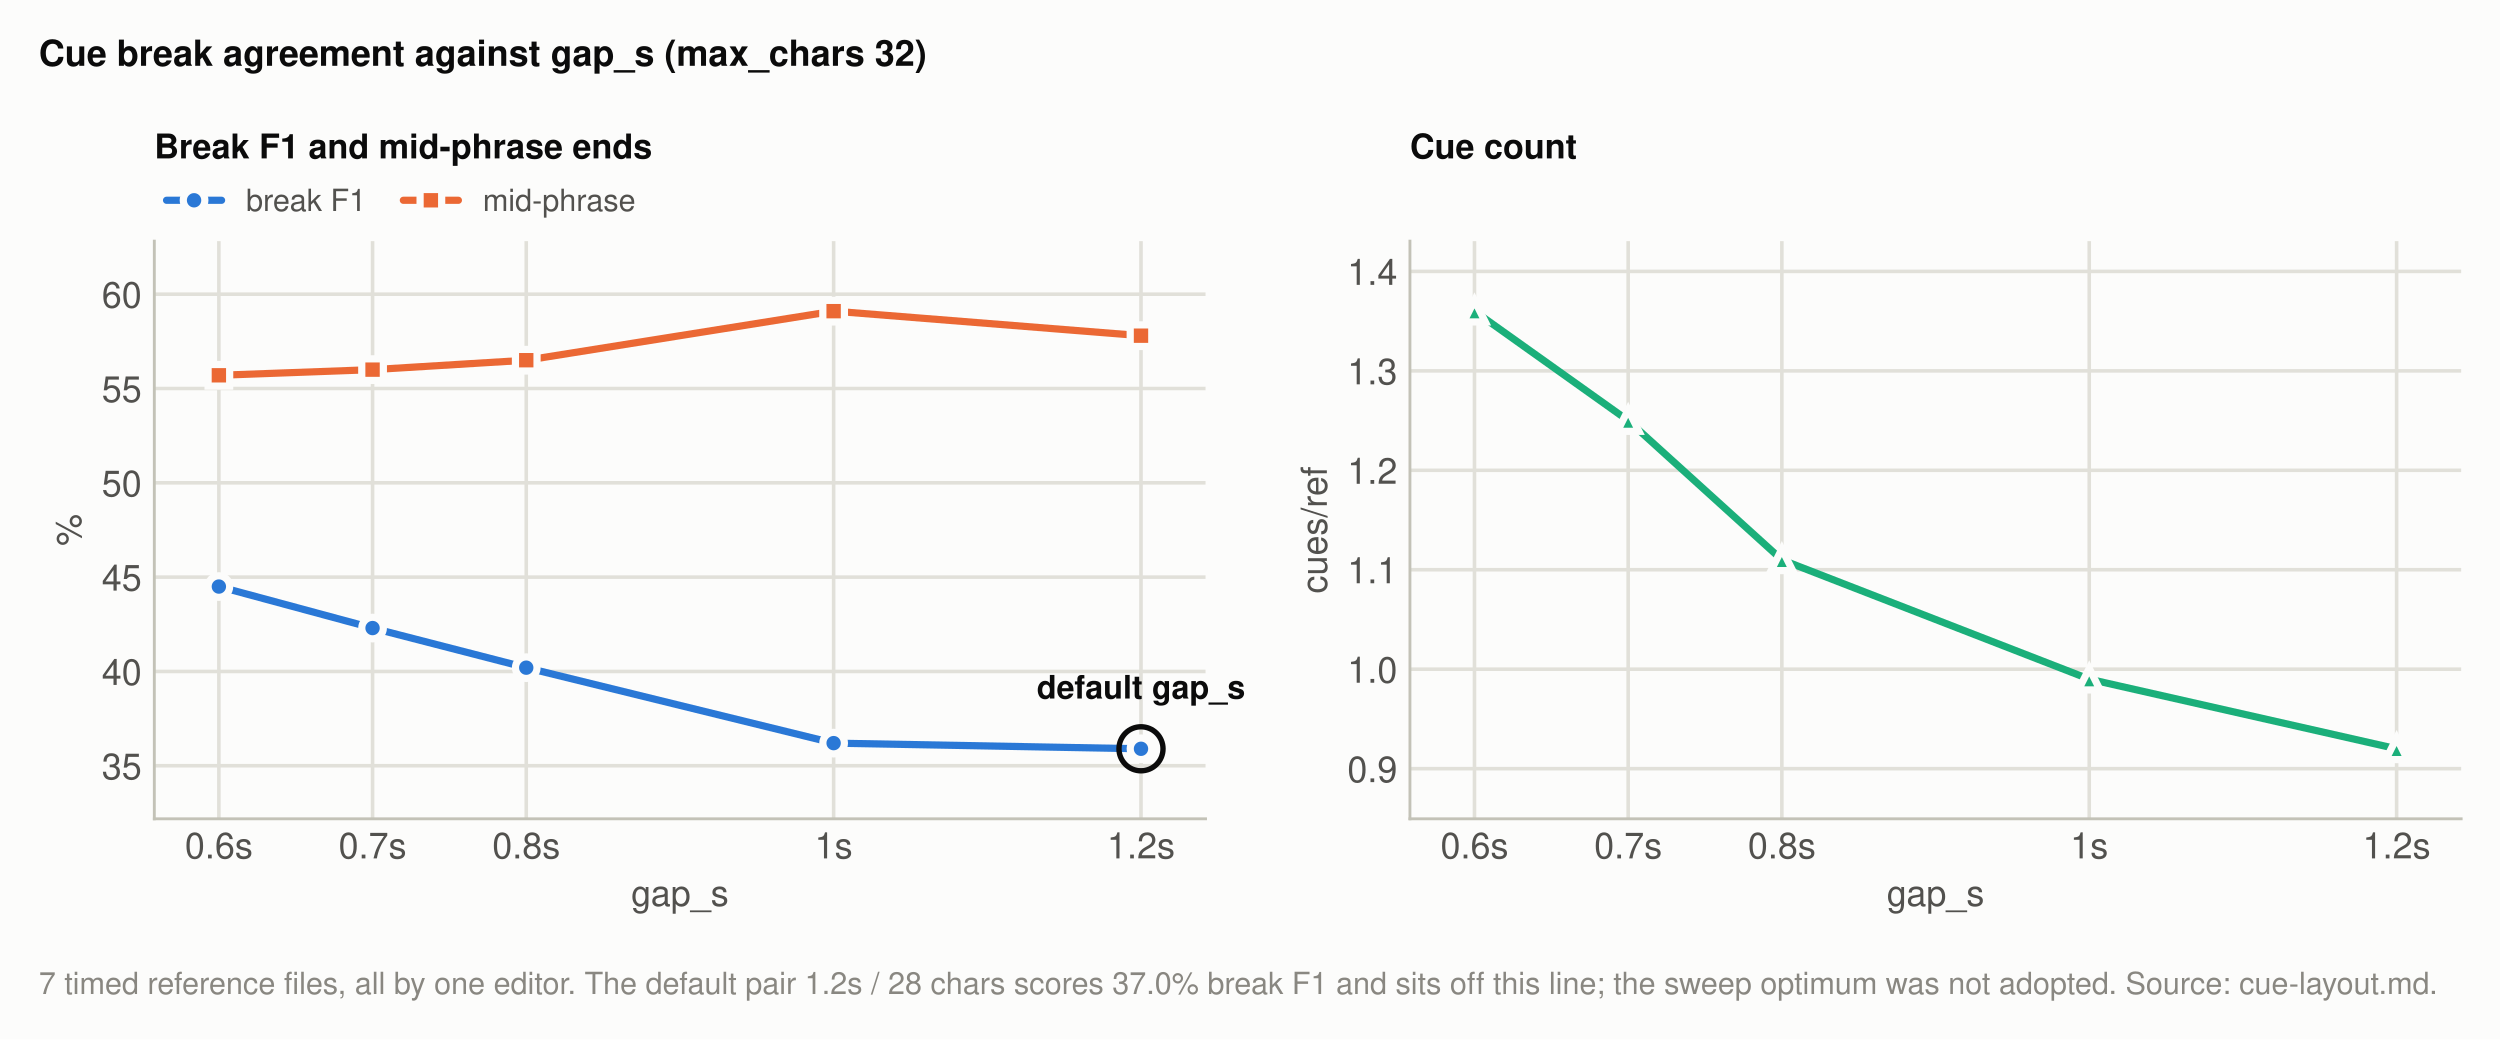
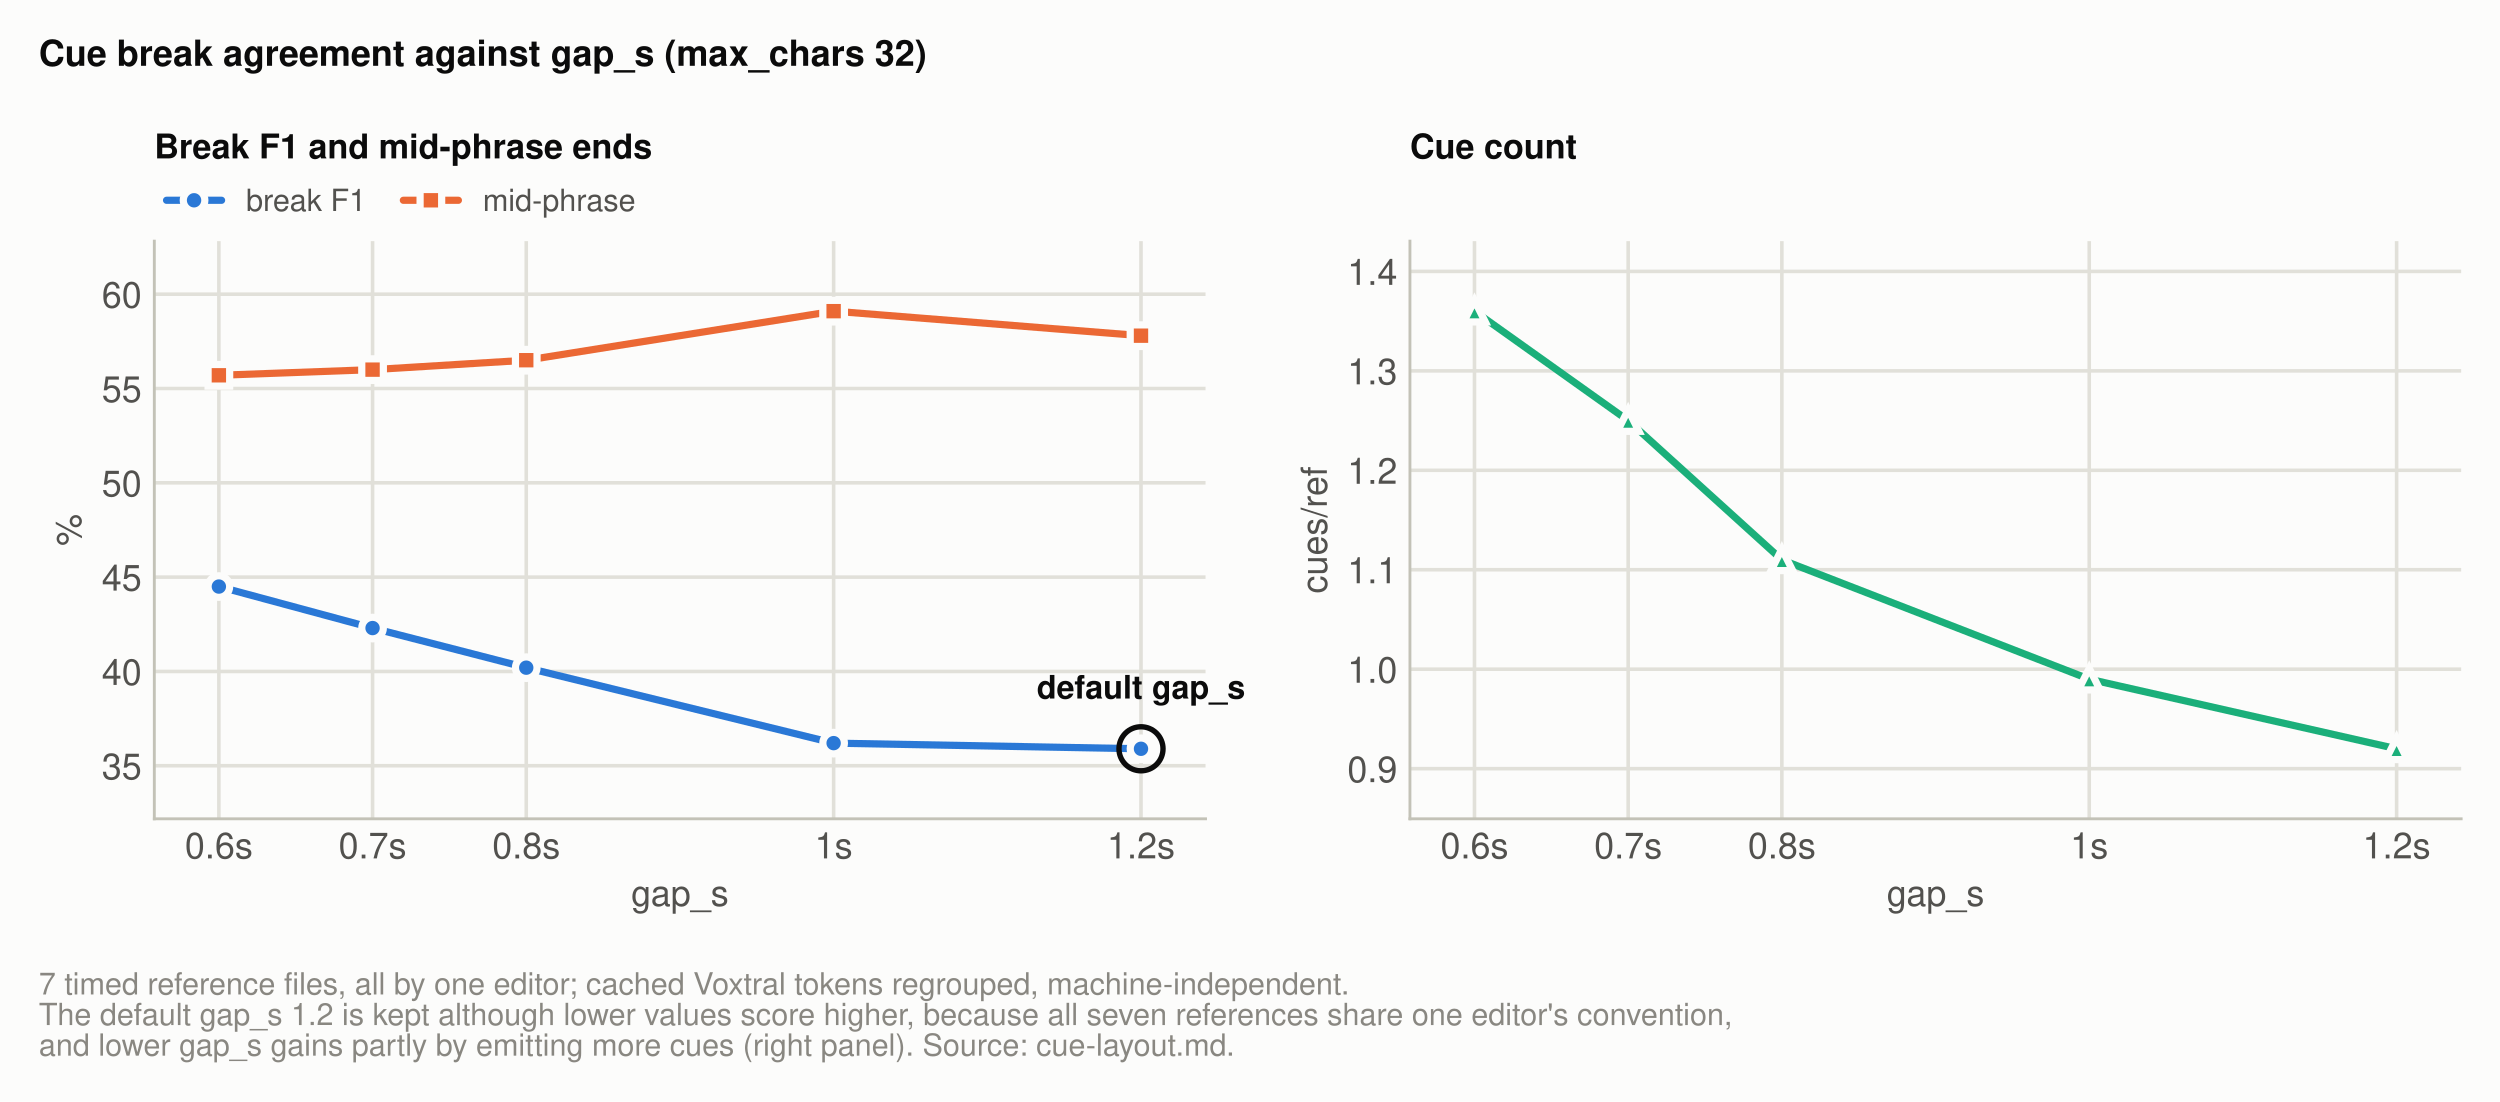
- <svg xmlns="http://www.w3.org/2000/svg" xmlns:xlink="http://www.w3.org/1999/xlink" width="695.088pt" height="288.997pt" viewBox="0 0 695.088 288.997" version="1.1">
+ <svg xmlns="http://www.w3.org/2000/svg" xmlns:xlink="http://www.w3.org/1999/xlink" width="695.088pt" height="306.326pt" viewBox="0 0 695.088 306.326" version="1.1">
  <defs>
    <style type="text/css">*{stroke-linejoin: round; stroke-linecap: butt}</style>
  </defs>
  <g id="figure_1">
    <g id="patch_1">
-       <path d="M 0 288.997  L 695.088 288.997  L 695.088 0  L 0 0  z " style="fill: #fcfcfb" />
+       <path d="M 0 306.326  L 695.088 306.326  L 695.088 0  L 0 0  z " style="fill: #fcfcfb" />
    </g>
    <g id="axes_1">
      <g id="patch_2">
        <path d="M 42.907 227.657  L 335.184 227.657  L 335.184 67.046  L 42.907 67.046  z " style="fill: #fcfcfb" />
      </g>
      <g id="matplotlib.axis_1">
        <g id="xtick_1">
          <g id="line2d_1">
-             <path d="M 60.854 227.657  L 60.854 67.046  " clip-path="url(#p3f331a95fb)" style="fill: none; stroke: #e1e0d9; stroke-linecap: round" />
+             <path d="M 60.854 227.657  L 60.854 67.046  " clip-path="url(#p94c5bcc5ed)" style="fill: none; stroke: #e1e0d9; stroke-linecap: round" />
          </g>
          <g id="line2d_2" />
          <g id="text_1">
            <text style="font-size: 10px; font-family: 'Helvetica', 'Arial', 'DejaVu Sans'; text-anchor: middle; fill: #52514e" x="60.854" y="238.657" transform="rotate(-0 60.85401 238.6568)">0.6s</text>
          </g>
        </g>
        <g id="xtick_2">
          <g id="line2d_3">
-             <path d="M 103.584 227.657  L 103.584 67.046  " clip-path="url(#p3f331a95fb)" style="fill: none; stroke: #e1e0d9; stroke-linecap: round" />
+             <path d="M 103.584 227.657  L 103.584 67.046  " clip-path="url(#p94c5bcc5ed)" style="fill: none; stroke: #e1e0d9; stroke-linecap: round" />
          </g>
          <g id="line2d_4" />
          <g id="text_2">
            <text style="font-size: 10px; font-family: 'Helvetica', 'Arial', 'DejaVu Sans'; text-anchor: middle; fill: #52514e" x="103.584" y="238.657" transform="rotate(-0 103.5845 238.6568)">0.7s</text>
          </g>
        </g>
        <g id="xtick_3">
          <g id="line2d_5">
-             <path d="M 146.315 227.657  L 146.315 67.046  " clip-path="url(#p3f331a95fb)" style="fill: none; stroke: #e1e0d9; stroke-linecap: round" />
+             <path d="M 146.315 227.657  L 146.315 67.046  " clip-path="url(#p94c5bcc5ed)" style="fill: none; stroke: #e1e0d9; stroke-linecap: round" />
          </g>
          <g id="line2d_6" />
          <g id="text_3">
            <text style="font-size: 10px; font-family: 'Helvetica', 'Arial', 'DejaVu Sans'; text-anchor: middle; fill: #52514e" x="146.315" y="238.657" transform="rotate(-0 146.3149 238.6568)">0.8s</text>
          </g>
        </g>
        <g id="xtick_4">
          <g id="line2d_7">
-             <path d="M 231.776 227.657  L 231.776 67.046  " clip-path="url(#p3f331a95fb)" style="fill: none; stroke: #e1e0d9; stroke-linecap: round" />
+             <path d="M 231.776 227.657  L 231.776 67.046  " clip-path="url(#p94c5bcc5ed)" style="fill: none; stroke: #e1e0d9; stroke-linecap: round" />
          </g>
          <g id="line2d_8" />
          <g id="text_4">
            <text style="font-size: 10px; font-family: 'Helvetica', 'Arial', 'DejaVu Sans'; text-anchor: middle; fill: #52514e" x="231.776" y="238.657" transform="rotate(-0 231.7759 238.6568)">1s</text>
          </g>
        </g>
        <g id="xtick_5">
          <g id="line2d_9">
-             <path d="M 317.237 227.657  L 317.237 67.046  " clip-path="url(#p3f331a95fb)" style="fill: none; stroke: #e1e0d9; stroke-linecap: round" />
+             <path d="M 317.237 227.657  L 317.237 67.046  " clip-path="url(#p94c5bcc5ed)" style="fill: none; stroke: #e1e0d9; stroke-linecap: round" />
          </g>
          <g id="line2d_10" />
          <g id="text_5">
            <text style="font-size: 10px; font-family: 'Helvetica', 'Arial', 'DejaVu Sans'; text-anchor: middle; fill: #52514e" x="317.237" y="238.657" transform="rotate(-0 317.2368 238.6568)">1.2s</text>
          </g>
        </g>
        <g id="text_6">
          <text style="font-size: 10px; font-family: 'Helvetica', 'Arial', 'DejaVu Sans'; text-anchor: middle; fill: #52514e" x="189.045" y="251.856" transform="rotate(-0 189.0454 251.856)">gap_s</text>
        </g>
      </g>
      <g id="matplotlib.axis_2">
        <g id="ytick_1">
          <g id="line2d_11">
-             <path d="M 42.907 212.909  L 335.184 212.909  " clip-path="url(#p3f331a95fb)" style="fill: none; stroke: #e1e0d9; stroke-linecap: round" />
+             <path d="M 42.907 212.909  L 335.184 212.909  " clip-path="url(#p94c5bcc5ed)" style="fill: none; stroke: #e1e0d9; stroke-linecap: round" />
          </g>
          <g id="line2d_12" />
          <g id="text_7">
            <text style="font-size: 10px; font-family: 'Helvetica', 'Arial', 'DejaVu Sans'; text-anchor: end; fill: #52514e" x="39.407" y="216.659" transform="rotate(-0 39.40722 216.659)">35</text>
          </g>
        </g>
        <g id="ytick_2">
          <g id="line2d_13">
-             <path d="M 42.907 186.686  L 335.184 186.686  " clip-path="url(#p3f331a95fb)" style="fill: none; stroke: #e1e0d9; stroke-linecap: round" />
+             <path d="M 42.907 186.686  L 335.184 186.686  " clip-path="url(#p94c5bcc5ed)" style="fill: none; stroke: #e1e0d9; stroke-linecap: round" />
          </g>
          <g id="line2d_14" />
          <g id="text_8">
            <text style="font-size: 10px; font-family: 'Helvetica', 'Arial', 'DejaVu Sans'; text-anchor: end; fill: #52514e" x="39.407" y="190.436" transform="rotate(-0 39.40722 190.4359)">40</text>
          </g>
        </g>
        <g id="ytick_3">
          <g id="line2d_15">
-             <path d="M 42.907 160.463  L 335.184 160.463  " clip-path="url(#p3f331a95fb)" style="fill: none; stroke: #e1e0d9; stroke-linecap: round" />
+             <path d="M 42.907 160.463  L 335.184 160.463  " clip-path="url(#p94c5bcc5ed)" style="fill: none; stroke: #e1e0d9; stroke-linecap: round" />
          </g>
          <g id="line2d_16" />
          <g id="text_9">
            <text style="font-size: 10px; font-family: 'Helvetica', 'Arial', 'DejaVu Sans'; text-anchor: end; fill: #52514e" x="39.407" y="164.213" transform="rotate(-0 39.40722 164.2129)">45</text>
          </g>
        </g>
        <g id="ytick_4">
          <g id="line2d_17">
-             <path d="M 42.907 134.24  L 335.184 134.24  " clip-path="url(#p3f331a95fb)" style="fill: none; stroke: #e1e0d9; stroke-linecap: round" />
+             <path d="M 42.907 134.24  L 335.184 134.24  " clip-path="url(#p94c5bcc5ed)" style="fill: none; stroke: #e1e0d9; stroke-linecap: round" />
          </g>
          <g id="line2d_18" />
          <g id="text_10">
            <text style="font-size: 10px; font-family: 'Helvetica', 'Arial', 'DejaVu Sans'; text-anchor: end; fill: #52514e" x="39.407" y="137.99" transform="rotate(-0 39.40722 137.9899)">50</text>
          </g>
        </g>
        <g id="ytick_5">
          <g id="line2d_19">
-             <path d="M 42.907 108.017  L 335.184 108.017  " clip-path="url(#p3f331a95fb)" style="fill: none; stroke: #e1e0d9; stroke-linecap: round" />
+             <path d="M 42.907 108.017  L 335.184 108.017  " clip-path="url(#p94c5bcc5ed)" style="fill: none; stroke: #e1e0d9; stroke-linecap: round" />
          </g>
          <g id="line2d_20" />
          <g id="text_11">
            <text style="font-size: 10px; font-family: 'Helvetica', 'Arial', 'DejaVu Sans'; text-anchor: end; fill: #52514e" x="39.407" y="111.767" transform="rotate(-0 39.40722 111.7669)">55</text>
          </g>
        </g>
        <g id="ytick_6">
          <g id="line2d_21">
-             <path d="M 42.907 81.794  L 335.184 81.794  " clip-path="url(#p3f331a95fb)" style="fill: none; stroke: #e1e0d9; stroke-linecap: round" />
+             <path d="M 42.907 81.794  L 335.184 81.794  " clip-path="url(#p94c5bcc5ed)" style="fill: none; stroke: #e1e0d9; stroke-linecap: round" />
          </g>
          <g id="line2d_22" />
          <g id="text_12">
            <text style="font-size: 10px; font-family: 'Helvetica', 'Arial', 'DejaVu Sans'; text-anchor: end; fill: #52514e" x="39.407" y="85.544" transform="rotate(-0 39.40722 85.54383)">60</text>
          </g>
        </g>
        <g id="text_13">
          <text style="font-size: 10px; font-family: 'Helvetica', 'Arial', 'DejaVu Sans'; text-anchor: middle; fill: #52514e" x="22.586" y="147.351" transform="rotate(-90 22.58612 147.3514)">%</text>
        </g>
      </g>
      <g id="patch_3">
        <path d="M 42.907 227.657  L 42.907 67.046  " style="fill: none; stroke: #c3c2b7; stroke-width: 0.8; stroke-linejoin: miter; stroke-linecap: square" />
      </g>
      <g id="patch_4">
        <path d="M 42.907 227.657  L 335.184 227.657  " style="fill: none; stroke: #c3c2b7; stroke-width: 0.8; stroke-linejoin: miter; stroke-linecap: square" />
      </g>
      <g id="line2d_23">
-         <path d="M 60.854 163.085  L 103.584 174.623  L 146.315 185.637  L 231.776 206.615  L 317.237 208.189  " clip-path="url(#p3f331a95fb)" style="fill: none; stroke: #2a78d6; stroke-width: 2; stroke-linecap: round" />
+         <path d="M 60.854 163.085  L 103.584 174.623  L 146.315 185.637  L 231.776 206.615  L 317.237 208.189  " clip-path="url(#p94c5bcc5ed)" style="fill: none; stroke: #2a78d6; stroke-width: 2; stroke-linecap: round" />
        <defs>
          <path id="m18ba76b1aa" d="M 0 3  C 0.796 3 1.559 2.684 2.121 2.121  C 2.684 1.559 3 0.796 3 0  C 3 -0.796 2.684 -1.559 2.121 -2.121  C 1.559 -2.684 0.796 -3 0 -3  C -0.796 -3 -1.559 -2.684 -2.121 -2.121  C -2.684 -1.559 -3 -0.796 -3 0  C -3 0.796 -2.684 1.559 -2.121 2.121  C -1.559 2.684 -0.796 3 0 3  z " style="stroke: #fcfcfb; stroke-width: 2" />
        </defs>
-         <g clip-path="url(#p3f331a95fb)">
+         <g clip-path="url(#p94c5bcc5ed)">
          <use xlink:href="#m18ba76b1aa" x="60.854" y="163.085" style="fill: #2a78d6; stroke: #fcfcfb; stroke-width: 2" />
          <use xlink:href="#m18ba76b1aa" x="103.584" y="174.623" style="fill: #2a78d6; stroke: #fcfcfb; stroke-width: 2" />
          <use xlink:href="#m18ba76b1aa" x="146.315" y="185.637" style="fill: #2a78d6; stroke: #fcfcfb; stroke-width: 2" />
          <use xlink:href="#m18ba76b1aa" x="231.776" y="206.615" style="fill: #2a78d6; stroke: #fcfcfb; stroke-width: 2" />
          <use xlink:href="#m18ba76b1aa" x="317.237" y="208.189" style="fill: #2a78d6; stroke: #fcfcfb; stroke-width: 2" />
        </g>
      </g>
      <g id="line2d_24">
-         <path d="M 60.854 104.346  L 103.584 102.772  L 146.315 100.15  L 231.776 86.514  L 317.237 93.332  " clip-path="url(#p3f331a95fb)" style="fill: none; stroke: #eb6834; stroke-width: 2; stroke-linecap: round" />
+         <path d="M 60.854 104.346  L 103.584 102.772  L 146.315 100.15  L 231.776 86.514  L 317.237 93.332  " clip-path="url(#p94c5bcc5ed)" style="fill: none; stroke: #eb6834; stroke-width: 2; stroke-linecap: round" />
        <defs>
          <path id="mdab91e5291" d="M -3 3  L 3 3  L 3 -3  L -3 -3  z " style="stroke: #fcfcfb; stroke-width: 2; stroke-linejoin: miter" />
        </defs>
-         <g clip-path="url(#p3f331a95fb)">
+         <g clip-path="url(#p94c5bcc5ed)">
          <use xlink:href="#mdab91e5291" x="60.854" y="104.346" style="fill: #eb6834; stroke: #fcfcfb; stroke-width: 2; stroke-linejoin: miter" />
          <use xlink:href="#mdab91e5291" x="103.584" y="102.772" style="fill: #eb6834; stroke: #fcfcfb; stroke-width: 2; stroke-linejoin: miter" />
          <use xlink:href="#mdab91e5291" x="146.315" y="100.15" style="fill: #eb6834; stroke: #fcfcfb; stroke-width: 2; stroke-linejoin: miter" />
          <use xlink:href="#mdab91e5291" x="231.776" y="86.514" style="fill: #eb6834; stroke: #fcfcfb; stroke-width: 2; stroke-linejoin: miter" />
          <use xlink:href="#mdab91e5291" x="317.237" y="93.332" style="fill: #eb6834; stroke: #fcfcfb; stroke-width: 2; stroke-linejoin: miter" />
        </g>
      </g>
      <g id="text_14">
        <text style="font-weight: 700; font-size: 9px; font-family: 'Helvetica', 'Arial', 'DejaVu Sans'; text-anchor: middle; fill: #0b0b0b" x="317.237" y="194.228" transform="rotate(-0 317.2368 194.2285)">default gap_s</text>
      </g>
      <g id="text_15">
        <text style="font-weight: 700; font-size: 9.5px; font-family: 'Helvetica', 'Arial', 'DejaVu Sans'; text-anchor: start; fill: #0b0b0b" x="42.907" y="44.046" transform="rotate(-0 42.90722 44.046)">Break F1 and mid-phrase ends</text>
      </g>
      <g id="PathCollection_1">
-         <path d="M 317.237 214.313  C 318.861 214.313 320.419 213.667 321.567 212.519  C 322.715 211.371 323.361 209.813 323.361 208.189  C 323.361 206.565 322.715 205.007 321.567 203.859  C 320.419 202.71 318.861 202.065 317.237 202.065  C 315.613 202.065 314.055 202.71 312.907 203.859  C 311.758 205.007 311.113 206.565 311.113 208.189  C 311.113 209.813 311.758 211.371 312.907 212.519  C 314.055 213.667 315.613 214.313 317.237 214.313  L 317.237 214.313  z " clip-path="url(#p3f331a95fb)" style="fill: none; stroke: #0b0b0b; stroke-width: 1.5" />
+         <path d="M 317.237 214.313  C 318.861 214.313 320.419 213.667 321.567 212.519  C 322.715 211.371 323.361 209.813 323.361 208.189  C 323.361 206.565 322.715 205.007 321.567 203.859  C 320.419 202.71 318.861 202.065 317.237 202.065  C 315.613 202.065 314.055 202.71 312.907 203.859  C 311.758 205.007 311.113 206.565 311.113 208.189  C 311.113 209.813 311.758 211.371 312.907 212.519  C 314.055 213.667 315.613 214.313 317.237 214.313  L 317.237 214.313  z " clip-path="url(#p94c5bcc5ed)" style="fill: none; stroke: #0b0b0b; stroke-width: 1.5" />
      </g>
      <g id="legend_1">
        <g id="line2d_25">
          <path d="M 46.307 55.687  L 53.957 55.687  L 61.607 55.687  " style="fill: none; stroke: #2a78d6; stroke-width: 2; stroke-linecap: round" />
          <g>
            <use xlink:href="#m18ba76b1aa" x="53.957" y="55.687" style="fill: #2a78d6; stroke: #fcfcfb; stroke-width: 2" />
          </g>
        </g>
        <g id="text_16">
          <text style="font-size: 8.5px; font-family: 'Helvetica', 'Arial', 'DejaVu Sans'; text-anchor: start; fill: #52514e" x="68.407" y="58.662" transform="rotate(-0 68.40722 58.66207)">break F1</text>
        </g>
        <g id="line2d_26">
          <path d="M 112.148 55.687  L 119.798 55.687  L 127.448 55.687  " style="fill: none; stroke: #eb6834; stroke-width: 2; stroke-linecap: round" />
          <g>
            <use xlink:href="#mdab91e5291" x="119.798" y="55.687" style="fill: #eb6834; stroke: #fcfcfb; stroke-width: 2; stroke-linejoin: miter" />
          </g>
        </g>
        <g id="text_17">
          <text style="font-size: 8.5px; font-family: 'Helvetica', 'Arial', 'DejaVu Sans'; text-anchor: start; fill: #52514e" x="134.248" y="58.662" transform="rotate(-0 134.2477 58.66207)">mid-phrase</text>
        </g>
      </g>
    </g>
    <g id="axes_2">
      <g id="patch_5">
        <path d="M 392.012 227.657  L 684.288 227.657  L 684.288 67.046  L 392.012 67.046  z " style="fill: #fcfcfb" />
      </g>
      <g id="matplotlib.axis_3">
        <g id="xtick_6">
          <g id="line2d_27">
-             <path d="M 409.958 227.657  L 409.958 67.046  " clip-path="url(#p97cb1e7ffc)" style="fill: none; stroke: #e1e0d9; stroke-linecap: round" />
+             <path d="M 409.958 227.657  L 409.958 67.046  " clip-path="url(#p8ada5846ef)" style="fill: none; stroke: #e1e0d9; stroke-linecap: round" />
          </g>
          <g id="line2d_28" />
          <g id="text_18">
            <text style="font-size: 10px; font-family: 'Helvetica', 'Arial', 'DejaVu Sans'; text-anchor: middle; fill: #52514e" x="409.958" y="238.657" transform="rotate(-0 409.9584 238.6568)">0.6s</text>
          </g>
        </g>
        <g id="xtick_7">
          <g id="line2d_29">
-             <path d="M 452.689 227.657  L 452.689 67.046  " clip-path="url(#p97cb1e7ffc)" style="fill: none; stroke: #e1e0d9; stroke-linecap: round" />
+             <path d="M 452.689 227.657  L 452.689 67.046  " clip-path="url(#p8ada5846ef)" style="fill: none; stroke: #e1e0d9; stroke-linecap: round" />
          </g>
          <g id="line2d_30" />
          <g id="text_19">
            <text style="font-size: 10px; font-family: 'Helvetica', 'Arial', 'DejaVu Sans'; text-anchor: middle; fill: #52514e" x="452.689" y="238.657" transform="rotate(-0 452.6889 238.6568)">0.7s</text>
          </g>
        </g>
        <g id="xtick_8">
          <g id="line2d_31">
-             <path d="M 495.419 227.657  L 495.419 67.046  " clip-path="url(#p97cb1e7ffc)" style="fill: none; stroke: #e1e0d9; stroke-linecap: round" />
+             <path d="M 495.419 227.657  L 495.419 67.046  " clip-path="url(#p8ada5846ef)" style="fill: none; stroke: #e1e0d9; stroke-linecap: round" />
          </g>
          <g id="line2d_32" />
          <g id="text_20">
            <text style="font-size: 10px; font-family: 'Helvetica', 'Arial', 'DejaVu Sans'; text-anchor: middle; fill: #52514e" x="495.419" y="238.657" transform="rotate(-0 495.4193 238.6568)">0.8s</text>
          </g>
        </g>
        <g id="xtick_9">
          <g id="line2d_33">
-             <path d="M 580.88 227.657  L 580.88 67.046  " clip-path="url(#p97cb1e7ffc)" style="fill: none; stroke: #e1e0d9; stroke-linecap: round" />
+             <path d="M 580.88 227.657  L 580.88 67.046  " clip-path="url(#p8ada5846ef)" style="fill: none; stroke: #e1e0d9; stroke-linecap: round" />
          </g>
          <g id="line2d_34" />
          <g id="text_21">
            <text style="font-size: 10px; font-family: 'Helvetica', 'Arial', 'DejaVu Sans'; text-anchor: middle; fill: #52514e" x="580.88" y="238.657" transform="rotate(-0 580.8803 238.6568)">1s</text>
          </g>
        </g>
        <g id="xtick_10">
          <g id="line2d_35">
-             <path d="M 666.341 227.657  L 666.341 67.046  " clip-path="url(#p97cb1e7ffc)" style="fill: none; stroke: #e1e0d9; stroke-linecap: round" />
+             <path d="M 666.341 227.657  L 666.341 67.046  " clip-path="url(#p8ada5846ef)" style="fill: none; stroke: #e1e0d9; stroke-linecap: round" />
          </g>
          <g id="line2d_36" />
          <g id="text_22">
            <text style="font-size: 10px; font-family: 'Helvetica', 'Arial', 'DejaVu Sans'; text-anchor: middle; fill: #52514e" x="666.341" y="238.657" transform="rotate(-0 666.3412 238.6568)">1.2s</text>
          </g>
        </g>
        <g id="text_23">
          <text style="font-size: 10px; font-family: 'Helvetica', 'Arial', 'DejaVu Sans'; text-anchor: middle; fill: #52514e" x="538.15" y="251.856" transform="rotate(-0 538.1498 251.856)">gap_s</text>
        </g>
      </g>
      <g id="matplotlib.axis_4">
        <g id="ytick_7">
          <g id="line2d_37">
-             <path d="M 392.012 213.719  L 684.288 213.719  " clip-path="url(#p97cb1e7ffc)" style="fill: none; stroke: #e1e0d9; stroke-linecap: round" />
+             <path d="M 392.012 213.719  L 684.288 213.719  " clip-path="url(#p8ada5846ef)" style="fill: none; stroke: #e1e0d9; stroke-linecap: round" />
          </g>
          <g id="line2d_38" />
          <g id="text_24">
            <text style="font-size: 10px; font-family: 'Helvetica', 'Arial', 'DejaVu Sans'; text-anchor: end; fill: #52514e" x="388.512" y="217.469" transform="rotate(-0 388.5116 217.4695)">0.9</text>
          </g>
        </g>
        <g id="ytick_8">
          <g id="line2d_39">
-             <path d="M 392.012 186.066  L 684.288 186.066  " clip-path="url(#p97cb1e7ffc)" style="fill: none; stroke: #e1e0d9; stroke-linecap: round" />
+             <path d="M 392.012 186.066  L 684.288 186.066  " clip-path="url(#p8ada5846ef)" style="fill: none; stroke: #e1e0d9; stroke-linecap: round" />
          </g>
          <g id="line2d_40" />
          <g id="text_25">
            <text style="font-size: 10px; font-family: 'Helvetica', 'Arial', 'DejaVu Sans'; text-anchor: end; fill: #52514e" x="388.512" y="189.816" transform="rotate(-0 388.5116 189.8161)">1.0</text>
          </g>
        </g>
        <g id="ytick_9">
          <g id="line2d_41">
-             <path d="M 392.012 158.413  L 684.288 158.413  " clip-path="url(#p97cb1e7ffc)" style="fill: none; stroke: #e1e0d9; stroke-linecap: round" />
+             <path d="M 392.012 158.413  L 684.288 158.413  " clip-path="url(#p8ada5846ef)" style="fill: none; stroke: #e1e0d9; stroke-linecap: round" />
          </g>
          <g id="line2d_42" />
          <g id="text_26">
            <text style="font-size: 10px; font-family: 'Helvetica', 'Arial', 'DejaVu Sans'; text-anchor: end; fill: #52514e" x="388.512" y="162.163" transform="rotate(-0 388.5116 162.1627)">1.1</text>
          </g>
        </g>
        <g id="ytick_10">
          <g id="line2d_43">
-             <path d="M 392.012 130.759  L 684.288 130.759  " clip-path="url(#p97cb1e7ffc)" style="fill: none; stroke: #e1e0d9; stroke-linecap: round" />
+             <path d="M 392.012 130.759  L 684.288 130.759  " clip-path="url(#p8ada5846ef)" style="fill: none; stroke: #e1e0d9; stroke-linecap: round" />
          </g>
          <g id="line2d_44" />
          <g id="text_27">
            <text style="font-size: 10px; font-family: 'Helvetica', 'Arial', 'DejaVu Sans'; text-anchor: end; fill: #52514e" x="388.512" y="134.509" transform="rotate(-0 388.5116 134.5094)">1.2</text>
          </g>
        </g>
        <g id="ytick_11">
          <g id="line2d_45">
-             <path d="M 392.012 103.106  L 684.288 103.106  " clip-path="url(#p97cb1e7ffc)" style="fill: none; stroke: #e1e0d9; stroke-linecap: round" />
+             <path d="M 392.012 103.106  L 684.288 103.106  " clip-path="url(#p8ada5846ef)" style="fill: none; stroke: #e1e0d9; stroke-linecap: round" />
          </g>
          <g id="line2d_46" />
          <g id="text_28">
            <text style="font-size: 10px; font-family: 'Helvetica', 'Arial', 'DejaVu Sans'; text-anchor: end; fill: #52514e" x="388.512" y="106.856" transform="rotate(-0 388.5116 106.856)">1.3</text>
          </g>
        </g>
        <g id="ytick_12">
          <g id="line2d_47">
-             <path d="M 392.012 75.453  L 684.288 75.453  " clip-path="url(#p97cb1e7ffc)" style="fill: none; stroke: #e1e0d9; stroke-linecap: round" />
+             <path d="M 392.012 75.453  L 684.288 75.453  " clip-path="url(#p8ada5846ef)" style="fill: none; stroke: #e1e0d9; stroke-linecap: round" />
          </g>
          <g id="line2d_48" />
          <g id="text_29">
            <text style="font-size: 10px; font-family: 'Helvetica', 'Arial', 'DejaVu Sans'; text-anchor: end; fill: #52514e" x="388.512" y="79.203" transform="rotate(-0 388.5116 79.20262)">1.4</text>
          </g>
        </g>
        <g id="text_30">
          <text style="font-size: 10px; font-family: 'Helvetica', 'Arial', 'DejaVu Sans'; text-anchor: middle; fill: #52514e" x="368.912" y="147.351" transform="rotate(-90 368.9124 147.3514)">cues/ref</text>
        </g>
      </g>
      <g id="patch_6">
        <path d="M 392.012 227.657  L 392.012 67.046  " style="fill: none; stroke: #c3c2b7; stroke-width: 0.8; stroke-linejoin: miter; stroke-linecap: square" />
      </g>
      <g id="patch_7">
        <path d="M 392.012 227.657  L 684.288 227.657  " style="fill: none; stroke: #c3c2b7; stroke-width: 0.8; stroke-linejoin: miter; stroke-linecap: square" />
      </g>
      <g id="line2d_49">
-         <path d="M 409.958 86.514  L 452.689 116.933  L 495.419 155.647  L 580.88 188.831  L 666.341 208.189  " clip-path="url(#p97cb1e7ffc)" style="fill: none; stroke: #1baf7a; stroke-width: 2; stroke-linecap: round" />
+         <path d="M 409.958 86.514  L 452.689 116.933  L 495.419 155.647  L 580.88 188.831  L 666.341 208.189  " clip-path="url(#p8ada5846ef)" style="fill: none; stroke: #1baf7a; stroke-width: 2; stroke-linecap: round" />
        <defs>
          <path id="m42ebf5ecd0" d="M 0 -3  L -3 3  L 3 3  z " style="stroke: #fcfcfb; stroke-width: 2; stroke-linejoin: miter" />
        </defs>
-         <g clip-path="url(#p97cb1e7ffc)">
+         <g clip-path="url(#p8ada5846ef)">
          <use xlink:href="#m42ebf5ecd0" x="409.958" y="86.514" style="fill: #1baf7a; stroke: #fcfcfb; stroke-width: 2; stroke-linejoin: miter" />
          <use xlink:href="#m42ebf5ecd0" x="452.689" y="116.933" style="fill: #1baf7a; stroke: #fcfcfb; stroke-width: 2; stroke-linejoin: miter" />
          <use xlink:href="#m42ebf5ecd0" x="495.419" y="155.647" style="fill: #1baf7a; stroke: #fcfcfb; stroke-width: 2; stroke-linejoin: miter" />
          <use xlink:href="#m42ebf5ecd0" x="580.88" y="188.831" style="fill: #1baf7a; stroke: #fcfcfb; stroke-width: 2; stroke-linejoin: miter" />
          <use xlink:href="#m42ebf5ecd0" x="666.341" y="208.189" style="fill: #1baf7a; stroke: #fcfcfb; stroke-width: 2; stroke-linejoin: miter" />
        </g>
      </g>
      <g id="text_31">
        <text style="font-weight: 700; font-size: 9.5px; font-family: 'Helvetica', 'Arial', 'DejaVu Sans'; text-anchor: start; fill: #0b0b0b" x="392.012" y="44.046" transform="rotate(-0 392.0116 44.046)">Cue count</text>
      </g>
    </g>
    <g id="text_32">
      <text style="font-weight: 700; font-size: 10px; font-family: 'Helvetica', 'Arial', 'DejaVu Sans'; text-anchor: start; fill: #0b0b0b" x="10.8" y="18.3" transform="rotate(-0 10.8 18.3)">Cue break agreement against gap_s (max_chars 32)</text>
    </g>
    <g id="text_33">
-       <text style="font-size: 8.5px; font-family: 'Helvetica', 'Arial', 'DejaVu Sans'; text-anchor: start; fill: #898781" x="10.8" y="276.375" transform="rotate(-0 10.8 276.375)">7 timed reference files, all by one editor. The default pair 1.2s / 28 chars scores 37.0% break F1 and sits off this line; the sweep optimum was not adopted. Source: cue-layout.md.</text>
+       <text style="font-size: 8.5px; font-family: 'Helvetica', 'Arial', 'DejaVu Sans'; fill: #898781" transform="translate(10.8 276.5016)">7 timed reference files, all by one editor; cached Voxtral tokens regrouped, machine-independent.</text>
+       <text style="font-size: 8.5px; font-family: 'Helvetica', 'Arial', 'DejaVu Sans'; fill: #898781" transform="translate(10.8 285.0104)">The default gap_s 1.2 is kept although lower values score higher, because all seven references share one editor's convention,</text>
+       <text style="font-size: 8.5px; font-family: 'Helvetica', 'Arial', 'DejaVu Sans'; fill: #898781" transform="translate(10.8 293.5192)">and lower gap_s gains partly by emitting more cues (right panel). Source: cue-layout.md.</text>
    </g>
  </g>
  <defs>
-     <clipPath id="p3f331a95fb">
+     <clipPath id="p94c5bcc5ed">
      <rect x="42.907" y="67.046" width="292.276" height="160.611" />
    </clipPath>
-     <clipPath id="p97cb1e7ffc">
+     <clipPath id="p8ada5846ef">
      <rect x="392.012" y="67.046" width="292.276" height="160.611" />
    </clipPath>
  </defs>
</svg>
